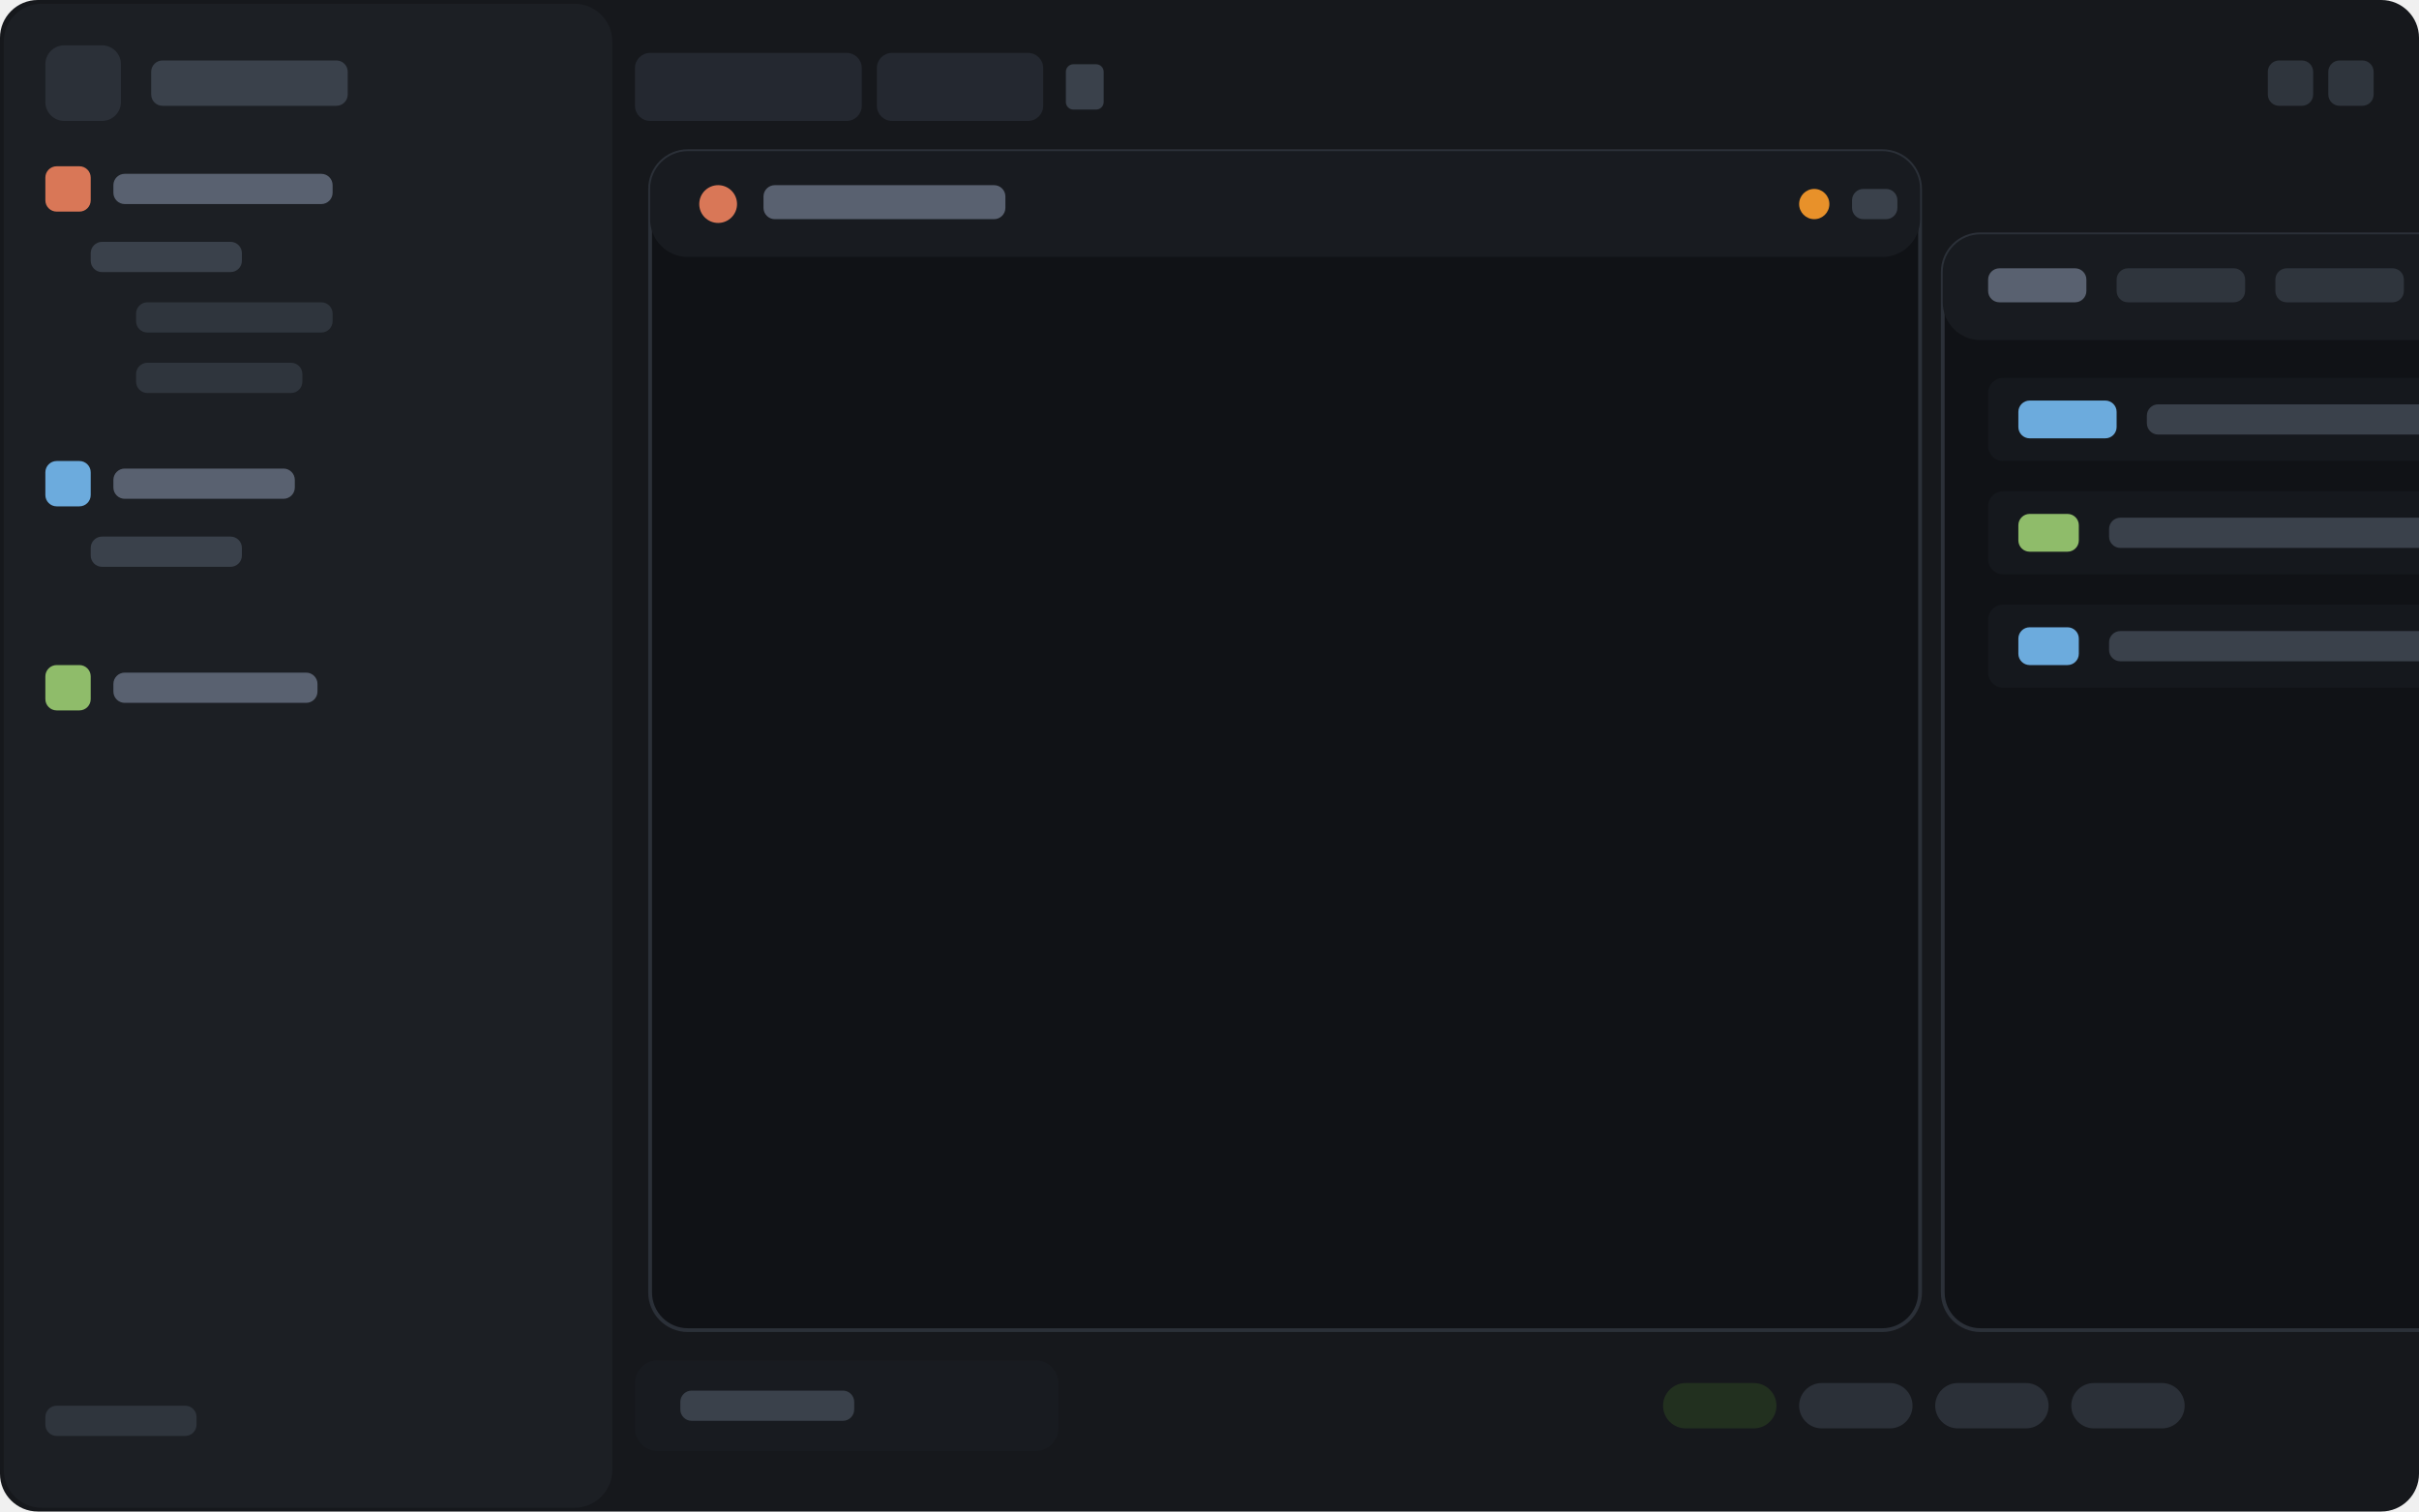
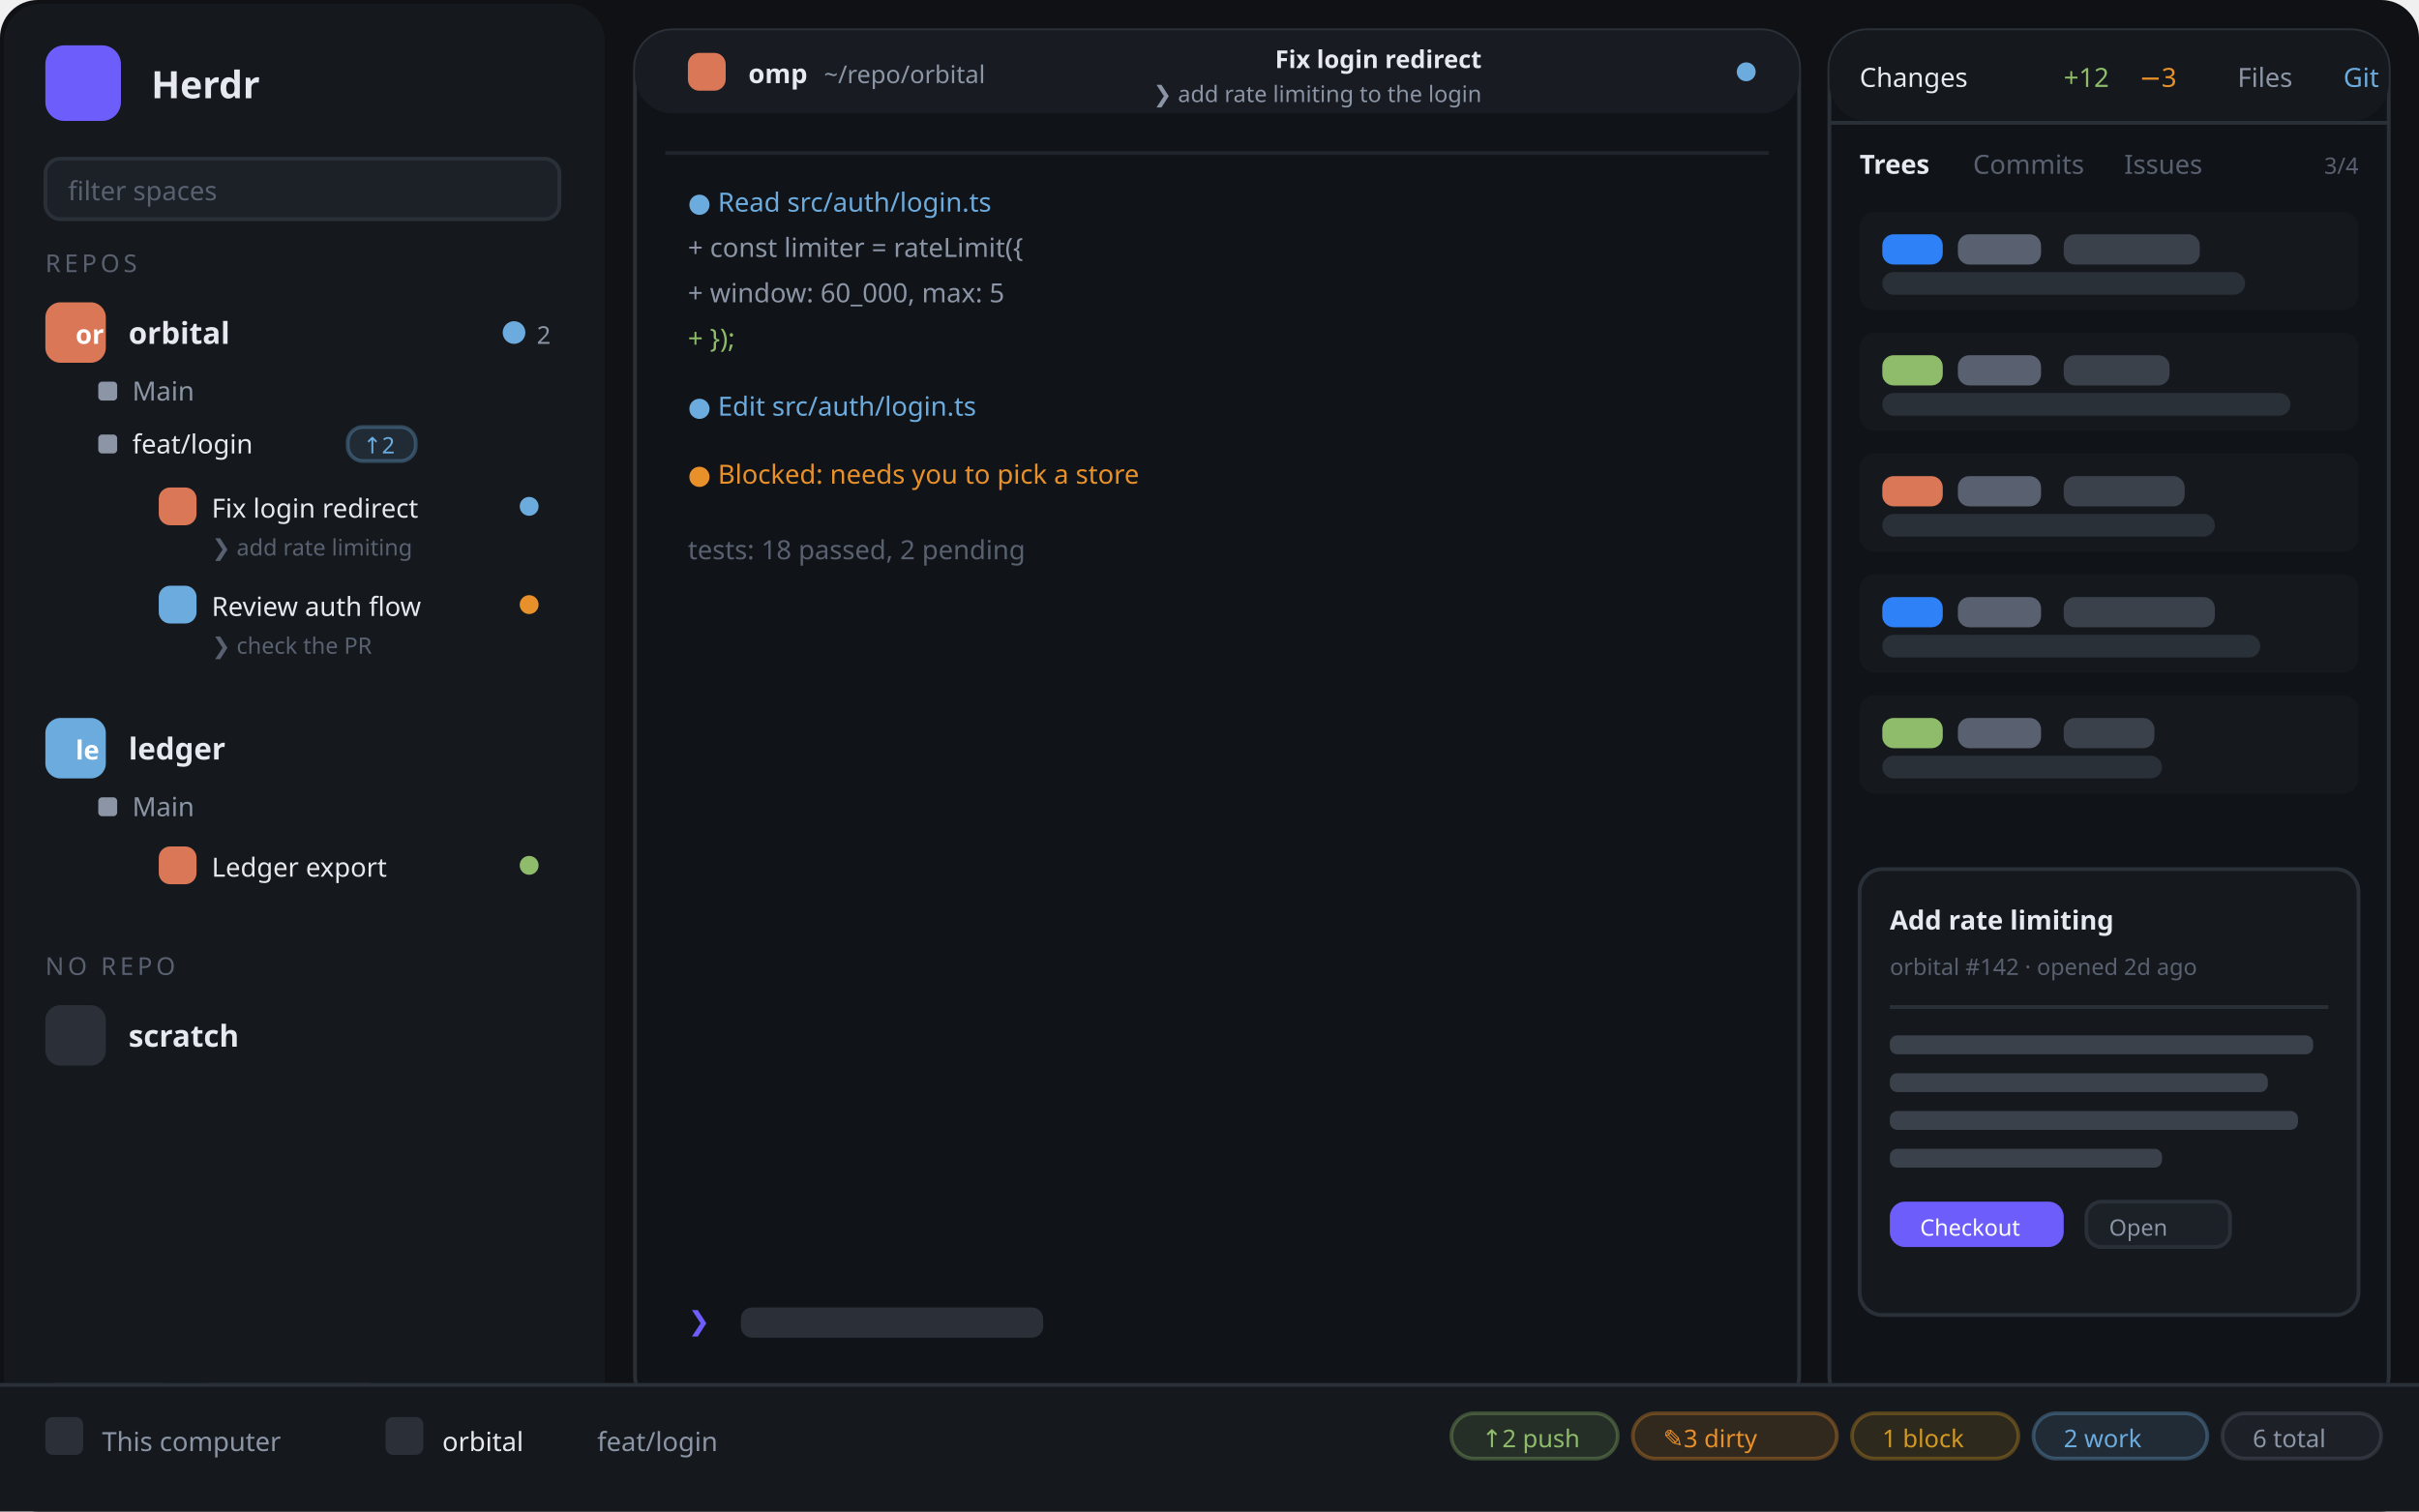
<svg xmlns="http://www.w3.org/2000/svg" width="640" height="400" viewBox="0 0 640 400">
-   <rect width="640" height="400" rx="10" fill="#16181c" />
-   <rect x="1" y="1" width="161" height="398" rx="10" fill="#1c1f24" />
-   <rect x="12" y="12" width="20" height="20" rx="5" fill="#2b3038" />
-   <rect x="40" y="16" width="52" height="12" rx="3" fill="#3a414b" />
-   <rect x="12" y="44" width="12" height="12" rx="3" fill="#d97757" />
-   <rect x="30" y="46" width="58" height="8" rx="3" fill="#596170" />
-   <rect x="24" y="64" width="40" height="8" rx="3" fill="#3a414b" />
-   <rect x="36" y="80" width="52" height="8" rx="3" fill="#2f353d" />
-   <rect x="36" y="96" width="44" height="8" rx="3" fill="#2f353d" />
-   <rect x="12" y="122" width="12" height="12" rx="3" fill="#6cabdd" />
-   <rect x="30" y="124" width="48" height="8" rx="3" fill="#596170" />
-   <rect x="24" y="142" width="40" height="8" rx="3" fill="#3a414b" />
-   <rect x="12" y="176" width="12" height="12" rx="3" fill="#8fbc6a" />
-   <rect x="30" y="178" width="54" height="8" rx="3" fill="#596170" />
-   <rect x="12" y="372" width="40" height="8" rx="3" fill="#2f353d" />
-   <rect x="168" y="14" width="60" height="18" rx="4" fill="#242830" />
-   <rect x="232" y="14" width="44" height="18" rx="4" fill="#242830" />
-   <rect x="282" y="17" width="10" height="12" rx="2" fill="#3a414b" />
-   <rect x="600" y="16" width="12" height="12" rx="3" fill="#2f353d" />
-   <rect x="616" y="16" width="12" height="12" rx="3" fill="#2f353d" />
-   <rect x="172" y="40" width="336" height="312" rx="10" fill="#101216" stroke="#2b3038" />
-   <rect x="172" y="40" width="336" height="28" rx="10" fill="#181b20" />
-   <circle cx="190" cy="54" r="5" fill="#d97757" />
-   <rect x="202" y="49" width="64" height="9" rx="3" fill="#596170" />
-   <circle cx="480" cy="54" r="4" fill="#e8912a" />
-   <rect x="490" y="50" width="12" height="8" rx="3" fill="#3a414b" />
-   <rect x="514" y="62" width="292" height="290" rx="10" fill="#101216" stroke="#2b3038" />
-   <rect x="514" y="62" width="292" height="28" rx="10" fill="#181b20" />
-   <rect x="526" y="71" width="26" height="9" rx="3" fill="#596170" />
-   <rect x="560" y="71" width="34" height="9" rx="3" fill="#2f353d" />
-   <rect x="602" y="71" width="34" height="9" rx="3" fill="#2f353d" />
-   <rect x="526" y="100" width="268" height="22" rx="4" fill="#15181d" />
-   <rect x="534" y="106" width="26" height="10" rx="3" fill="#6cabdd" />
-   <rect x="568" y="107" width="120" height="8" rx="3" fill="#3a414b" />
-   <rect x="526" y="130" width="268" height="22" rx="4" fill="#15181d" />
-   <rect x="534" y="136" width="16" height="10" rx="3" fill="#8fbc6a" />
-   <rect x="558" y="137" width="140" height="8" rx="3" fill="#3a414b" />
-   <rect x="526" y="160" width="268" height="22" rx="4" fill="#15181d" />
-   <rect x="534" y="166" width="16" height="10" rx="3" fill="#6cabdd" />
-   <rect x="558" y="167" width="108" height="8" rx="3" fill="#3a414b" />
-   <rect x="168" y="360" width="112" height="24" rx="6" fill="#181b20" />
-   <rect x="180" y="368" width="46" height="8" rx="3" fill="#3a414b" />
-   <rect x="440" y="366" width="30" height="12" rx="6" fill="#22301f" />
-   <rect x="476" y="366" width="30" height="12" rx="6" fill="#2b3038" />
-   <rect x="512" y="366" width="30" height="12" rx="6" fill="#2b3038" />
-   <rect x="548" y="366" width="30" height="12" rx="6" fill="#2b3038" />
+   <rect width="640" height="400" rx="10" fill="#0f1115" />
+   <rect x="1" y="1" width="159" height="398" rx="10" fill="#15181d" />
+   <rect x="12" y="12" width="20" height="20" rx="5" fill="#6d5efc" />
+   <text x="40" y="26" fill="#e6e9ef" font-family="JetBrains Mono" font-size="10" font-weight="600">Herdr</text>
+   <rect x="12" y="42" width="136" height="16" rx="4" fill="#1c2027" stroke="#2a3038" />
+   <text x="18" y="53" fill="#596170" font-family="JetBrains Mono" font-size="7">filter spaces</text>
+   <text x="12" y="72" fill="#596170" font-family="JetBrains Mono" font-size="6.5" letter-spacing="1">REPOS</text>
+   <rect x="12" y="80" width="16" height="16" rx="4" fill="#d97757" />
+   <text x="20" y="91" fill="#ffffff" font-family="JetBrains Mono" font-size="7" font-weight="700">or</text>
+   <text x="34" y="91" fill="#e6e9ef" font-family="JetBrains Mono" font-size="8" font-weight="600">orbital</text>
+   <circle cx="136" cy="88" r="3" fill="#6cabdd" />
+   <text x="142" y="91" fill="#8b95a5" font-family="JetBrains Mono" font-size="6.5">2</text>
+   <rect x="26" y="101" width="5" height="5" rx="1" fill="#8b95a5" />
+   <text x="35" y="106" fill="#8b95a5" font-family="JetBrains Mono" font-size="7">Main</text>
+   <rect x="26" y="115" width="5" height="5" rx="1" fill="#8b95a5" />
+   <text x="35" y="120" fill="#e6e9ef" font-family="JetBrains Mono" font-size="7">feat/login</text>
+   <rect x="92" y="113" width="18" height="9" rx="4" fill="#6cabdd22" stroke="#6cabdd55" />
+   <text x="96" y="120" fill="#6cabdd" font-family="JetBrains Mono" font-size="6">↑2</text>
+   <rect x="42" y="129" width="10" height="10" rx="3" fill="#d97757" />
+   <text x="56" y="137" fill="#e6e9ef" font-family="JetBrains Mono" font-size="7">Fix login redirect</text>
+   <text x="56" y="147" fill="#596170" font-family="JetBrains Mono" font-size="6">❯ add rate limiting</text>
+   <circle cx="140" cy="134" r="2.5" fill="#6cabdd" />
+   <rect x="42" y="155" width="10" height="10" rx="3" fill="#6cabdd" />
+   <text x="56" y="163" fill="#e6e9ef" font-family="JetBrains Mono" font-size="7">Review auth flow</text>
+   <text x="56" y="173" fill="#596170" font-family="JetBrains Mono" font-size="6">❯ check the PR</text>
+   <circle cx="140" cy="160" r="2.5" fill="#e8912a" />
+   <rect x="12" y="190" width="16" height="16" rx="4" fill="#6cabdd" />
+   <text x="20" y="201" fill="#ffffff" font-family="JetBrains Mono" font-size="7" font-weight="700">le</text>
+   <text x="34" y="201" fill="#e6e9ef" font-family="JetBrains Mono" font-size="8" font-weight="600">ledger</text>
+   <rect x="26" y="211" width="5" height="5" rx="1" fill="#8b95a5" />
+   <text x="35" y="216" fill="#8b95a5" font-family="JetBrains Mono" font-size="7">Main</text>
+   <rect x="42" y="224" width="10" height="10" rx="3" fill="#d97757" />
+   <text x="56" y="232" fill="#e6e9ef" font-family="JetBrains Mono" font-size="7">Ledger export</text>
+   <circle cx="140" cy="229" r="2.5" fill="#8fbc6a" />
+   <text x="12" y="258" fill="#596170" font-family="JetBrains Mono" font-size="6.5" letter-spacing="1">NO REPO</text>
+   <rect x="12" y="266" width="16" height="16" rx="4" fill="#2b3038" />
+   <text x="34" y="277" fill="#e6e9ef" font-family="JetBrains Mono" font-size="8" font-weight="600">scratch</text>
+   <rect x="12" y="366" width="34" height="7" rx="3" fill="#2f353d" />
+   <rect x="52" y="366" width="48" height="7" rx="3" fill="#2f353d" />
+   <rect x="168" y="8" width="308" height="366" rx="10" fill="#101318" stroke="#2a3038" />
+   <rect x="168" y="8" width="308" height="22" rx="10" fill="#181b21" />
+   <rect x="182" y="14" width="10" height="10" rx="3" fill="#d97757" />
+   <text x="198" y="22" fill="#e6e9ef" font-family="JetBrains Mono" font-size="7" font-weight="600">omp</text>
+   <text x="218" y="22" fill="#8b95a5" font-family="JetBrains Mono" font-size="6.5">~/repo/orbital</text>
+   <text x="392" y="18" fill="#e6e9ef" font-family="JetBrains Mono" font-size="6.5" text-anchor="end" font-weight="600">Fix login redirect</text>
+   <text x="392" y="27" fill="#8b95a5" font-family="JetBrains Mono" font-size="6" text-anchor="end">❯ add rate limiting to the login</text>
+   <circle cx="462" cy="19" r="2.5" fill="#6cabdd" />
+   <rect x="176" y="40" width="292" height="1" fill="#20252d" />
+   <text x="182" y="56" fill="#6cabdd" font-family="JetBrains Mono" font-size="7">● Read src/auth/login.ts</text>
+   <text x="182" y="68" fill="#8b95a5" font-family="JetBrains Mono" font-size="7">  + const limiter = rateLimit({</text>
+   <text x="182" y="80" fill="#8b95a5" font-family="JetBrains Mono" font-size="7">  +   window: 60_000, max: 5</text>
+   <text x="182" y="92" fill="#8fbc6a" font-family="JetBrains Mono" font-size="7">  + });</text>
+   <text x="182" y="110" fill="#6cabdd" font-family="JetBrains Mono" font-size="7">● Edit src/auth/login.ts</text>
+   <text x="182" y="128" fill="#e8912a" font-family="JetBrains Mono" font-size="7">● Blocked: needs you to pick a store</text>
+   <text x="182" y="148" fill="#596170" font-family="JetBrains Mono" font-size="7">  tests: 18 passed, 2 pending</text>
+   <text x="182" y="352" fill="#6d5efc" font-family="JetBrains Mono" font-size="7">❯</text>
+   <rect x="196" y="346" width="80" height="8" rx="3" fill="#2b3038" />
+   <rect x="484" y="8" width="148" height="366" rx="10" fill="#101318" stroke="#2a3038" />
+   <rect x="484" y="8" width="148" height="24" rx="10" fill="#15181d" />
+   <text x="492" y="23" fill="#e6e9ef" font-family="JetBrains Mono" font-size="7">Changes</text>
+   <text x="546" y="23" fill="#8fbc6a" font-family="JetBrains Mono" font-size="7">+12</text>
+   <text x="566" y="23" fill="#e8912a" font-family="JetBrains Mono" font-size="7">−3</text>
+   <text x="592" y="23" fill="#8b95a5" font-family="JetBrains Mono" font-size="7">Files</text>
+   <text x="620" y="23" fill="#6cabdd" font-family="JetBrains Mono" font-size="7">Git</text>
+   <rect x="484" y="32" width="148" height="1" fill="#2a3038" />
+   <text x="492" y="46" fill="#e6e9ef" font-family="JetBrains Mono" font-size="7" font-weight="600">Trees</text>
+   <text x="522" y="46" fill="#596170" font-family="JetBrains Mono" font-size="7">Commits</text>
+   <text x="562" y="46" fill="#596170" font-family="JetBrains Mono" font-size="7">Issues</text>
+   <text x="624" y="46" fill="#596170" font-family="JetBrains Mono" font-size="6" text-anchor="end">3/4</text>
+   <rect x="492" y="56" width="132" height="26" rx="4" fill="#15181d" />
+   <rect x="498" y="62" width="16" height="8" rx="3" fill="#2f81f7" />
+   <rect x="518" y="62" width="22" height="8" rx="3" fill="#596170" />
+   <rect x="546" y="62" width="36" height="8" rx="3" fill="#3a414b" />
+   <rect x="498" y="72" width="96" height="6" rx="3" fill="#2a3038" />
+   <rect x="492" y="88" width="132" height="26" rx="4" fill="#15181d" />
+   <rect x="498" y="94" width="16" height="8" rx="3" fill="#8fbc6a" />
+   <rect x="518" y="94" width="22" height="8" rx="3" fill="#596170" />
+   <rect x="546" y="94" width="28" height="8" rx="3" fill="#3a414b" />
+   <rect x="498" y="104" width="108" height="6" rx="3" fill="#2a3038" />
+   <rect x="492" y="120" width="132" height="26" rx="4" fill="#15181d" />
+   <rect x="498" y="126" width="16" height="8" rx="3" fill="#d97757" />
+   <rect x="518" y="126" width="22" height="8" rx="3" fill="#596170" />
+   <rect x="546" y="126" width="32" height="8" rx="3" fill="#3a414b" />
+   <rect x="498" y="136" width="88" height="6" rx="3" fill="#2a3038" />
+   <rect x="492" y="152" width="132" height="26" rx="4" fill="#15181d" />
+   <rect x="498" y="158" width="16" height="8" rx="3" fill="#2f81f7" />
+   <rect x="518" y="158" width="22" height="8" rx="3" fill="#596170" />
+   <rect x="546" y="158" width="40" height="8" rx="3" fill="#3a414b" />
+   <rect x="498" y="168" width="100" height="6" rx="3" fill="#2a3038" />
+   <rect x="492" y="184" width="132" height="26" rx="4" fill="#15181d" />
+   <rect x="498" y="190" width="16" height="8" rx="3" fill="#8fbc6a" />
+   <rect x="518" y="190" width="22" height="8" rx="3" fill="#596170" />
+   <rect x="546" y="190" width="24" height="8" rx="3" fill="#3a414b" />
+   <rect x="498" y="200" width="74" height="6" rx="3" fill="#2a3038" />
+   <rect x="492" y="230" width="132" height="118" rx="6" fill="#15181d" stroke="#2a3038" />
+   <text x="500" y="246" fill="#e6e9ef" font-family="JetBrains Mono" font-size="7" font-weight="600">Add rate limiting</text>
+   <text x="500" y="258" fill="#596170" font-family="JetBrains Mono" font-size="6">orbital #142 · opened 2d ago</text>
+   <rect x="500" y="266" width="116" height="1" fill="#2a3038" />
+   <rect x="500" y="274" width="112" height="5" rx="2" fill="#3a414b" />
+   <rect x="500" y="284" width="100" height="5" rx="2" fill="#3a414b" />
+   <rect x="500" y="294" width="108" height="5" rx="2" fill="#3a414b" />
+   <rect x="500" y="304" width="72" height="5" rx="2" fill="#3a414b" />
+   <rect x="500" y="318" width="46" height="12" rx="4" fill="#6d5efc" />
+   <text x="508" y="327" fill="#ffffff" font-family="JetBrains Mono" font-size="6">Checkout</text>
+   <rect x="552" y="318" width="38" height="12" rx="4" fill="#1c2027" stroke="#2a3038" />
+   <text x="558" y="327" fill="#8b95a5" font-family="JetBrains Mono" font-size="6">Open</text>
+   <rect x="0" y="366" width="640" height="34" fill="#15181d" />
+   <rect x="0" y="366" width="640" height="1" fill="#2a3038" />
+   <rect x="12" y="375" width="10" height="10" rx="2" fill="#2b3038" />
+   <text x="27" y="384" fill="#8b95a5" font-family="JetBrains Mono" font-size="7">This computer</text>
+   <rect x="102" y="375" width="10" height="10" rx="2" fill="#2b3038" />
+   <text x="117" y="384" fill="#e6e9ef" font-family="JetBrains Mono" font-size="7">orbital</text>
+   <text x="158" y="384" fill="#8b95a5" font-family="JetBrains Mono" font-size="7">feat/login</text>
+   <rect x="384" y="374" width="44" height="12" rx="6" fill="#8fbc6a22" stroke="#8fbc6a55" />
+   <text x="392" y="383" fill="#8fbc6a" font-family="JetBrains Mono" font-size="6.5">↑2 push</text>
+   <rect x="432" y="374" width="54" height="12" rx="6" fill="#e8912a22" stroke="#e8912a55" />
+   <text x="440" y="383" fill="#e8912a" font-family="JetBrains Mono" font-size="6.5">✎3 dirty</text>
+   <rect x="490" y="374" width="44" height="12" rx="6" fill="#d2992222" stroke="#d2992255" />
+   <text x="498" y="383" fill="#d29922" font-family="JetBrains Mono" font-size="6.5">1 block</text>
+   <rect x="538" y="374" width="46" height="12" rx="6" fill="#6cabdd22" stroke="#6cabdd55" />
+   <text x="546" y="383" fill="#6cabdd" font-family="JetBrains Mono" font-size="6.5">2 work</text>
+   <rect x="588" y="374" width="42" height="12" rx="6" fill="#8b95a514" stroke="#8b95a533" />
+   <text x="596" y="383" fill="#8b95a5" font-family="JetBrains Mono" font-size="6.5">6 total</text>
</svg>
